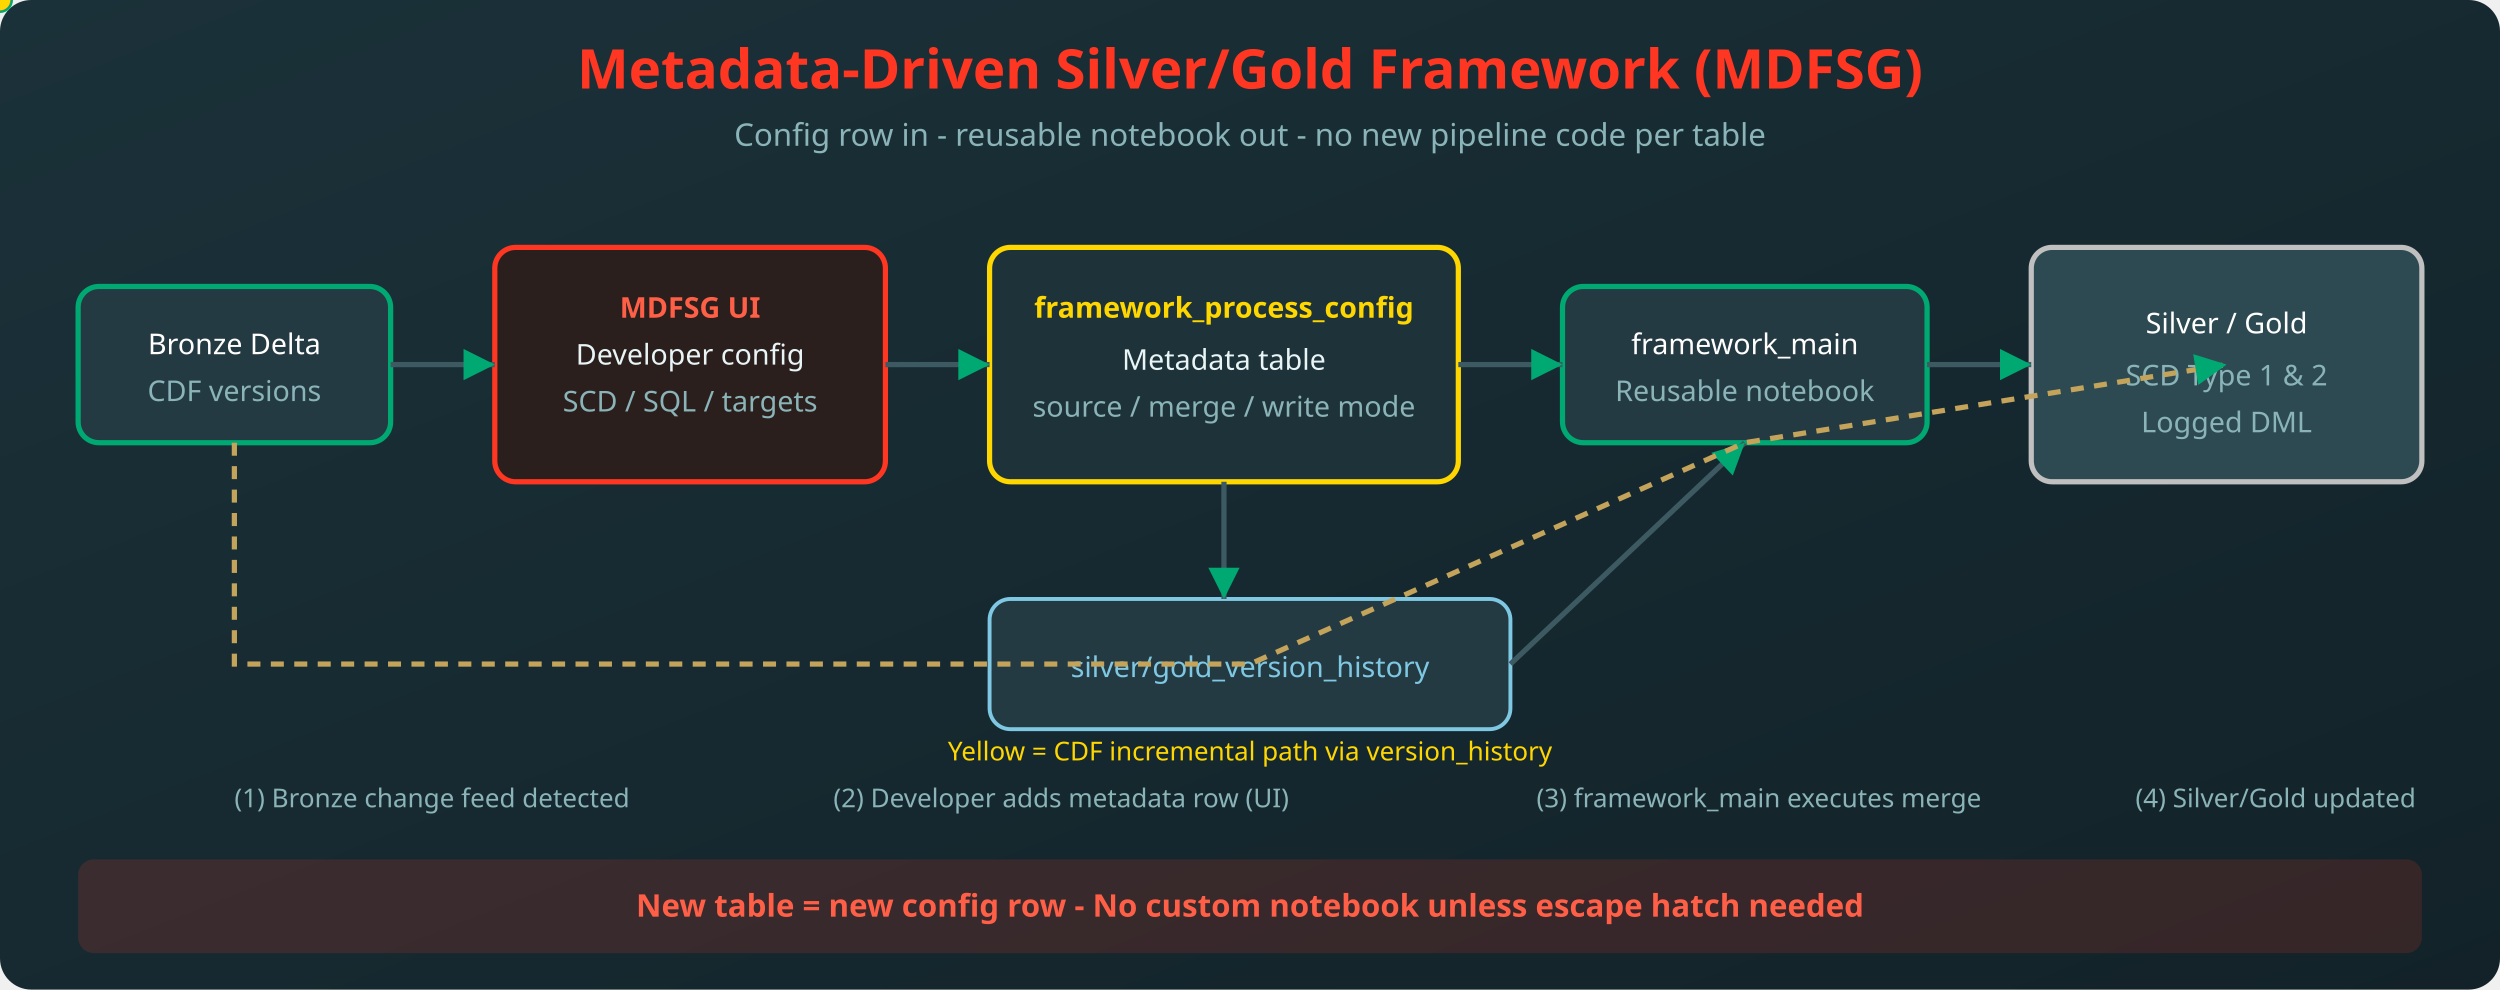
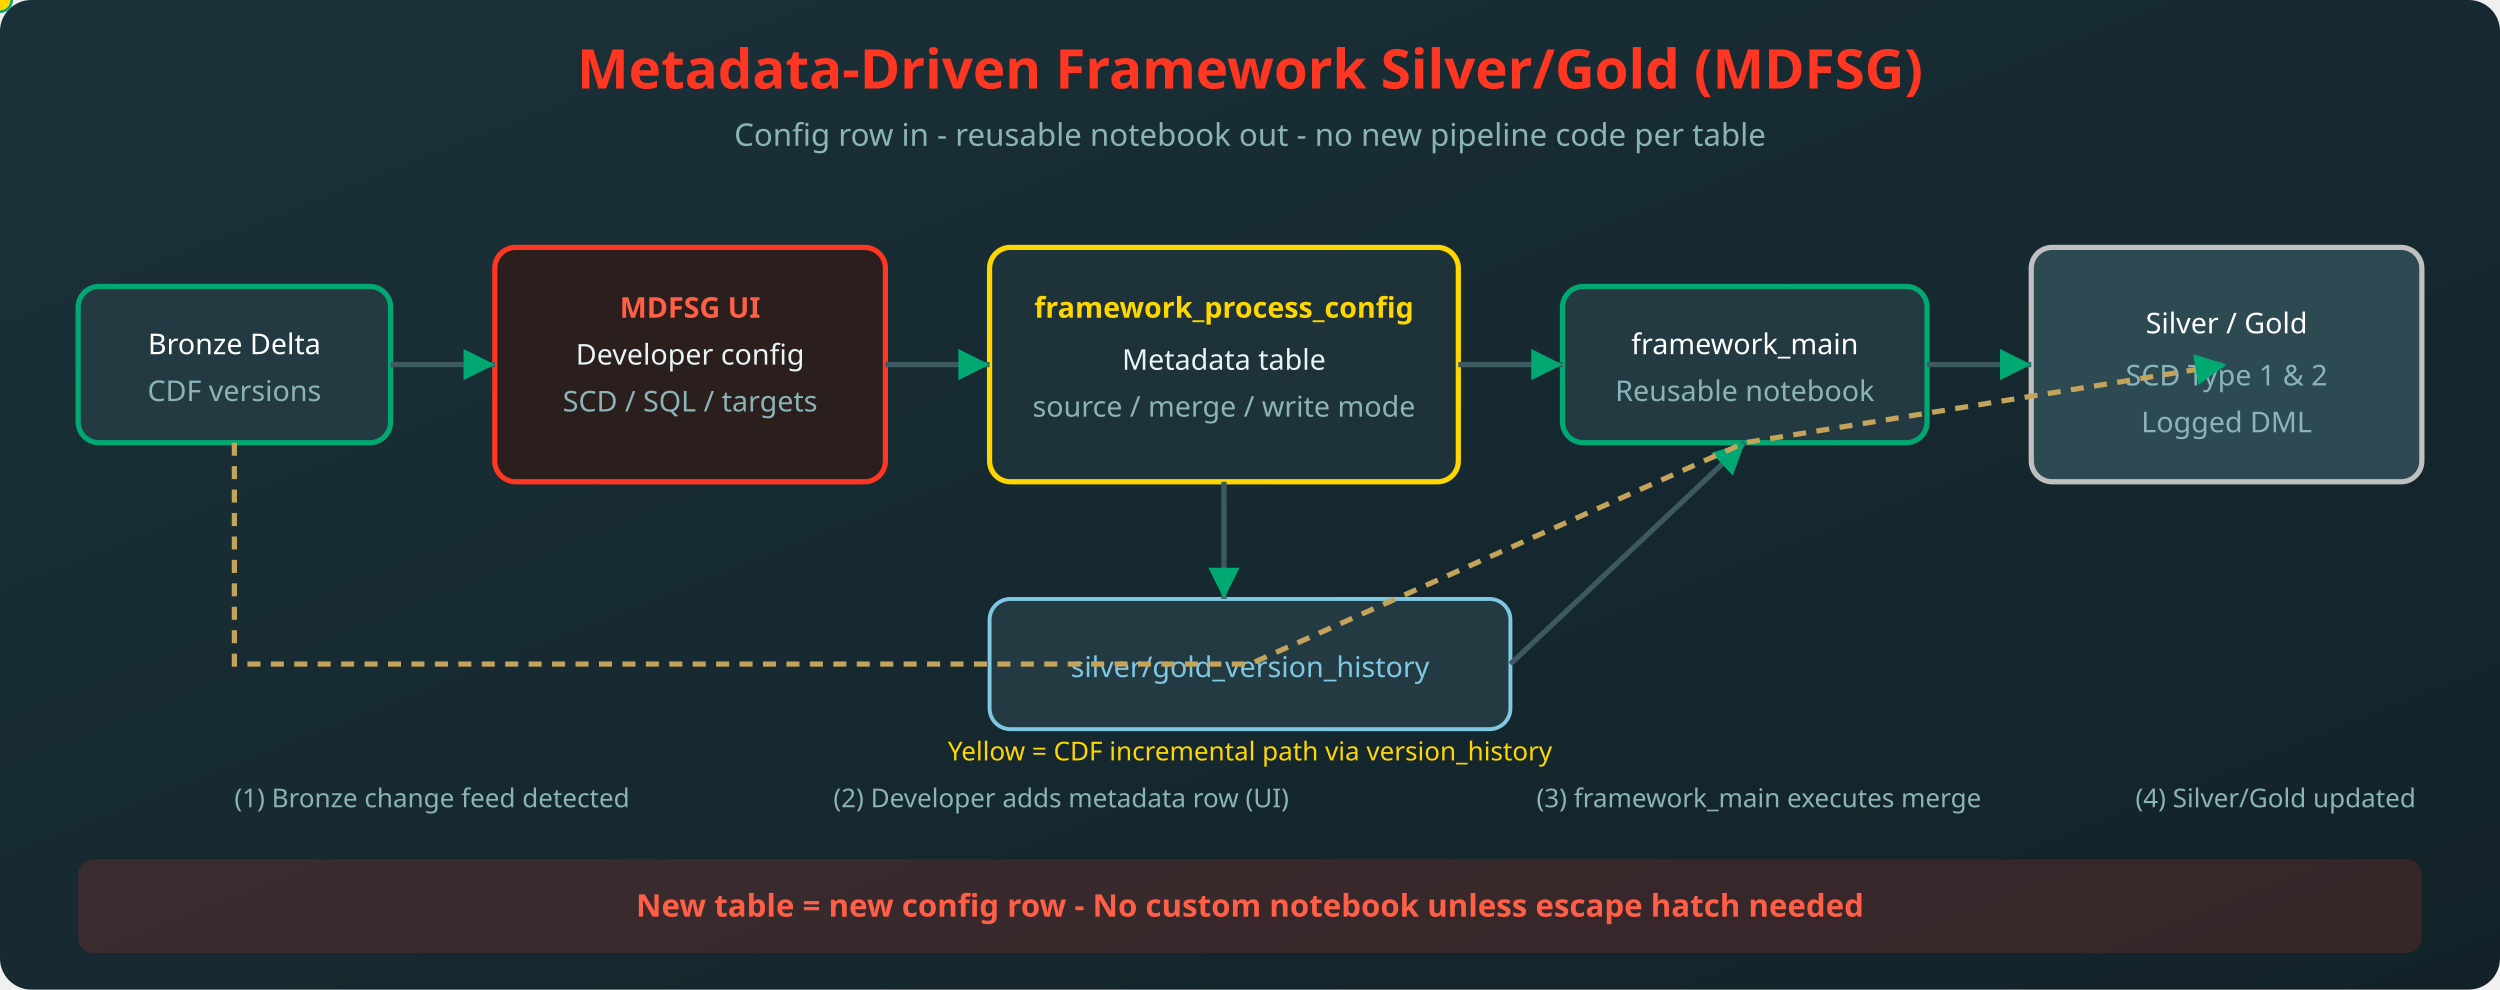
<svg xmlns="http://www.w3.org/2000/svg" viewBox="0 0 960 380" role="img" aria-label="Animated metadata framework flow">
  <defs>
    <linearGradient id="bg2" x1="0" y1="0" x2="1" y2="1">
      <stop offset="0%" stop-color="#1B3139" />
      <stop offset="100%" stop-color="#122228" />
    </linearGradient>
    <marker id="arr" markerWidth="8" markerHeight="8" refX="6" refY="3" orient="auto">
      <path d="M0,0 L6,3 L0,6 Z" fill="#00A972" />
    </marker>
  </defs>
  <rect width="960" height="380" fill="url(#bg2)" rx="12" />
-   <text x="480" y="34" text-anchor="middle" fill="#FF3621" font-family="Segoe UI, sans-serif" font-size="21" font-weight="700">Metadata-Driven Silver/Gold Framework (MDFSG)</text>
+   <text x="480" y="34" text-anchor="middle" fill="#FF3621" font-family="Segoe UI, sans-serif" font-size="21" font-weight="700">Metadata-Driven Framework Silver/Gold (MDFSG)</text>
  <text x="480" y="56" text-anchor="middle" fill="#8ab4b8" font-family="Segoe UI, sans-serif" font-size="12">Config row in - reusable notebook out - no new pipeline code per table</text>
  <g font-family="Segoe UI, sans-serif" font-size="11">
    <rect x="30" y="110" width="120" height="60" rx="8" fill="#243a42" stroke="#00A972" stroke-width="2" />
    <text x="90" y="136" text-anchor="middle" fill="#fff">Bronze Delta</text>
    <text x="90" y="154" text-anchor="middle" fill="#8ab4b8">CDF versions</text>
    <rect x="190" y="95" width="150" height="90" rx="8" fill="#2a1f1d" stroke="#FF3621" stroke-width="2" />
    <text x="265" y="122" text-anchor="middle" fill="#FF5F46" font-weight="600">MDFSG UI</text>
    <text x="265" y="140" text-anchor="middle" fill="#e8f4f5">Developer config</text>
    <text x="265" y="158" text-anchor="middle" fill="#8ab4b8">SCD / SQL / targets</text>
    <rect x="380" y="95" width="180" height="90" rx="8" fill="#1e3339" stroke="#ffd700" stroke-width="2" />
    <text x="470" y="122" text-anchor="middle" fill="#ffd700" font-weight="600">framework_process_config</text>
    <text x="470" y="142" text-anchor="middle" fill="#e8f4f5">Metadata table</text>
    <text x="470" y="160" text-anchor="middle" fill="#8ab4b8">source / merge / write mode</text>
    <rect x="600" y="110" width="140" height="60" rx="8" fill="#243a42" stroke="#00A972" stroke-width="2" />
    <text x="670" y="136" text-anchor="middle" fill="#fff">framework_main</text>
    <text x="670" y="154" text-anchor="middle" fill="#8ab4b8">Reusable notebook</text>
    <rect x="780" y="95" width="150" height="90" rx="8" fill="#2d4a52" stroke="#c0c0c0" stroke-width="2" />
    <text x="855" y="128" text-anchor="middle" fill="#fff">Silver / Gold</text>
    <text x="855" y="148" text-anchor="middle" fill="#8ab4b8">SCD Type 1 &amp; 2</text>
    <text x="855" y="166" text-anchor="middle" fill="#8ab4b8">Logged DML</text>
  </g>
  <rect x="380" y="230" width="200" height="50" rx="8" fill="#243a42" stroke="#7ec8e3" stroke-width="1.5" />
  <text x="480" y="260" text-anchor="middle" fill="#7ec8e3" font-family="Segoe UI, sans-serif" font-size="11">silver/gold_version_history</text>
  <g stroke="#3d5a62" stroke-width="2" fill="none" marker-end="url(#arr)">
    <path d="M150,140 L190,140" />
    <path d="M340,140 L380,140" />
    <path d="M560,140 L600,140" />
    <path d="M740,140 L780,140" />
    <path d="M470,185 L470,230" />
    <path d="M580,255 L670,170" />
    <path d="M90,170 L90,255 L480,255 L670,170 L855,140" stroke="#c4a35a" stroke-dasharray="5 4" />
  </g>
  <circle r="5" fill="#00A972">
    <animateMotion dur="4s" repeatCount="indefinite" path="M150,140 L340,140 L560,140 L740,140 L855,140" />
  </circle>
  <circle r="4" fill="#FF3621">
    <animateMotion dur="3s" repeatCount="indefinite" begin="0.8s" path="M470,185 L470,230 L580,255 L670,170" />
  </circle>
  <circle r="4" fill="#ffd700">
    <animateMotion dur="3.5s" repeatCount="indefinite" begin="1.2s" path="M90,170 L90,255 L480,255 L670,170 L740,140 L855,140" />
  </circle>
  <g font-family="Segoe UI, sans-serif" font-size="10" fill="#8ab4b8">
    <text x="90" y="310">(1) Bronze change feed detected</text>
    <text x="320" y="310">(2) Developer adds metadata row (UI)</text>
    <text x="590" y="310">(3) framework_main executes merge</text>
    <text x="820" y="310">(4) Silver/Gold updated</text>
    <text x="480" y="292" text-anchor="middle" fill="#ffd700">Yellow = CDF incremental path via version_history</text>
  </g>
  <rect x="30" y="330" width="900" height="36" rx="6" fill="#FF3621" opacity="0.15" />
  <text x="480" y="352" text-anchor="middle" fill="#FF5F46" font-family="Segoe UI, sans-serif" font-size="12" font-weight="600">New table = new config row - No custom notebook unless escape hatch needed</text>
</svg>
